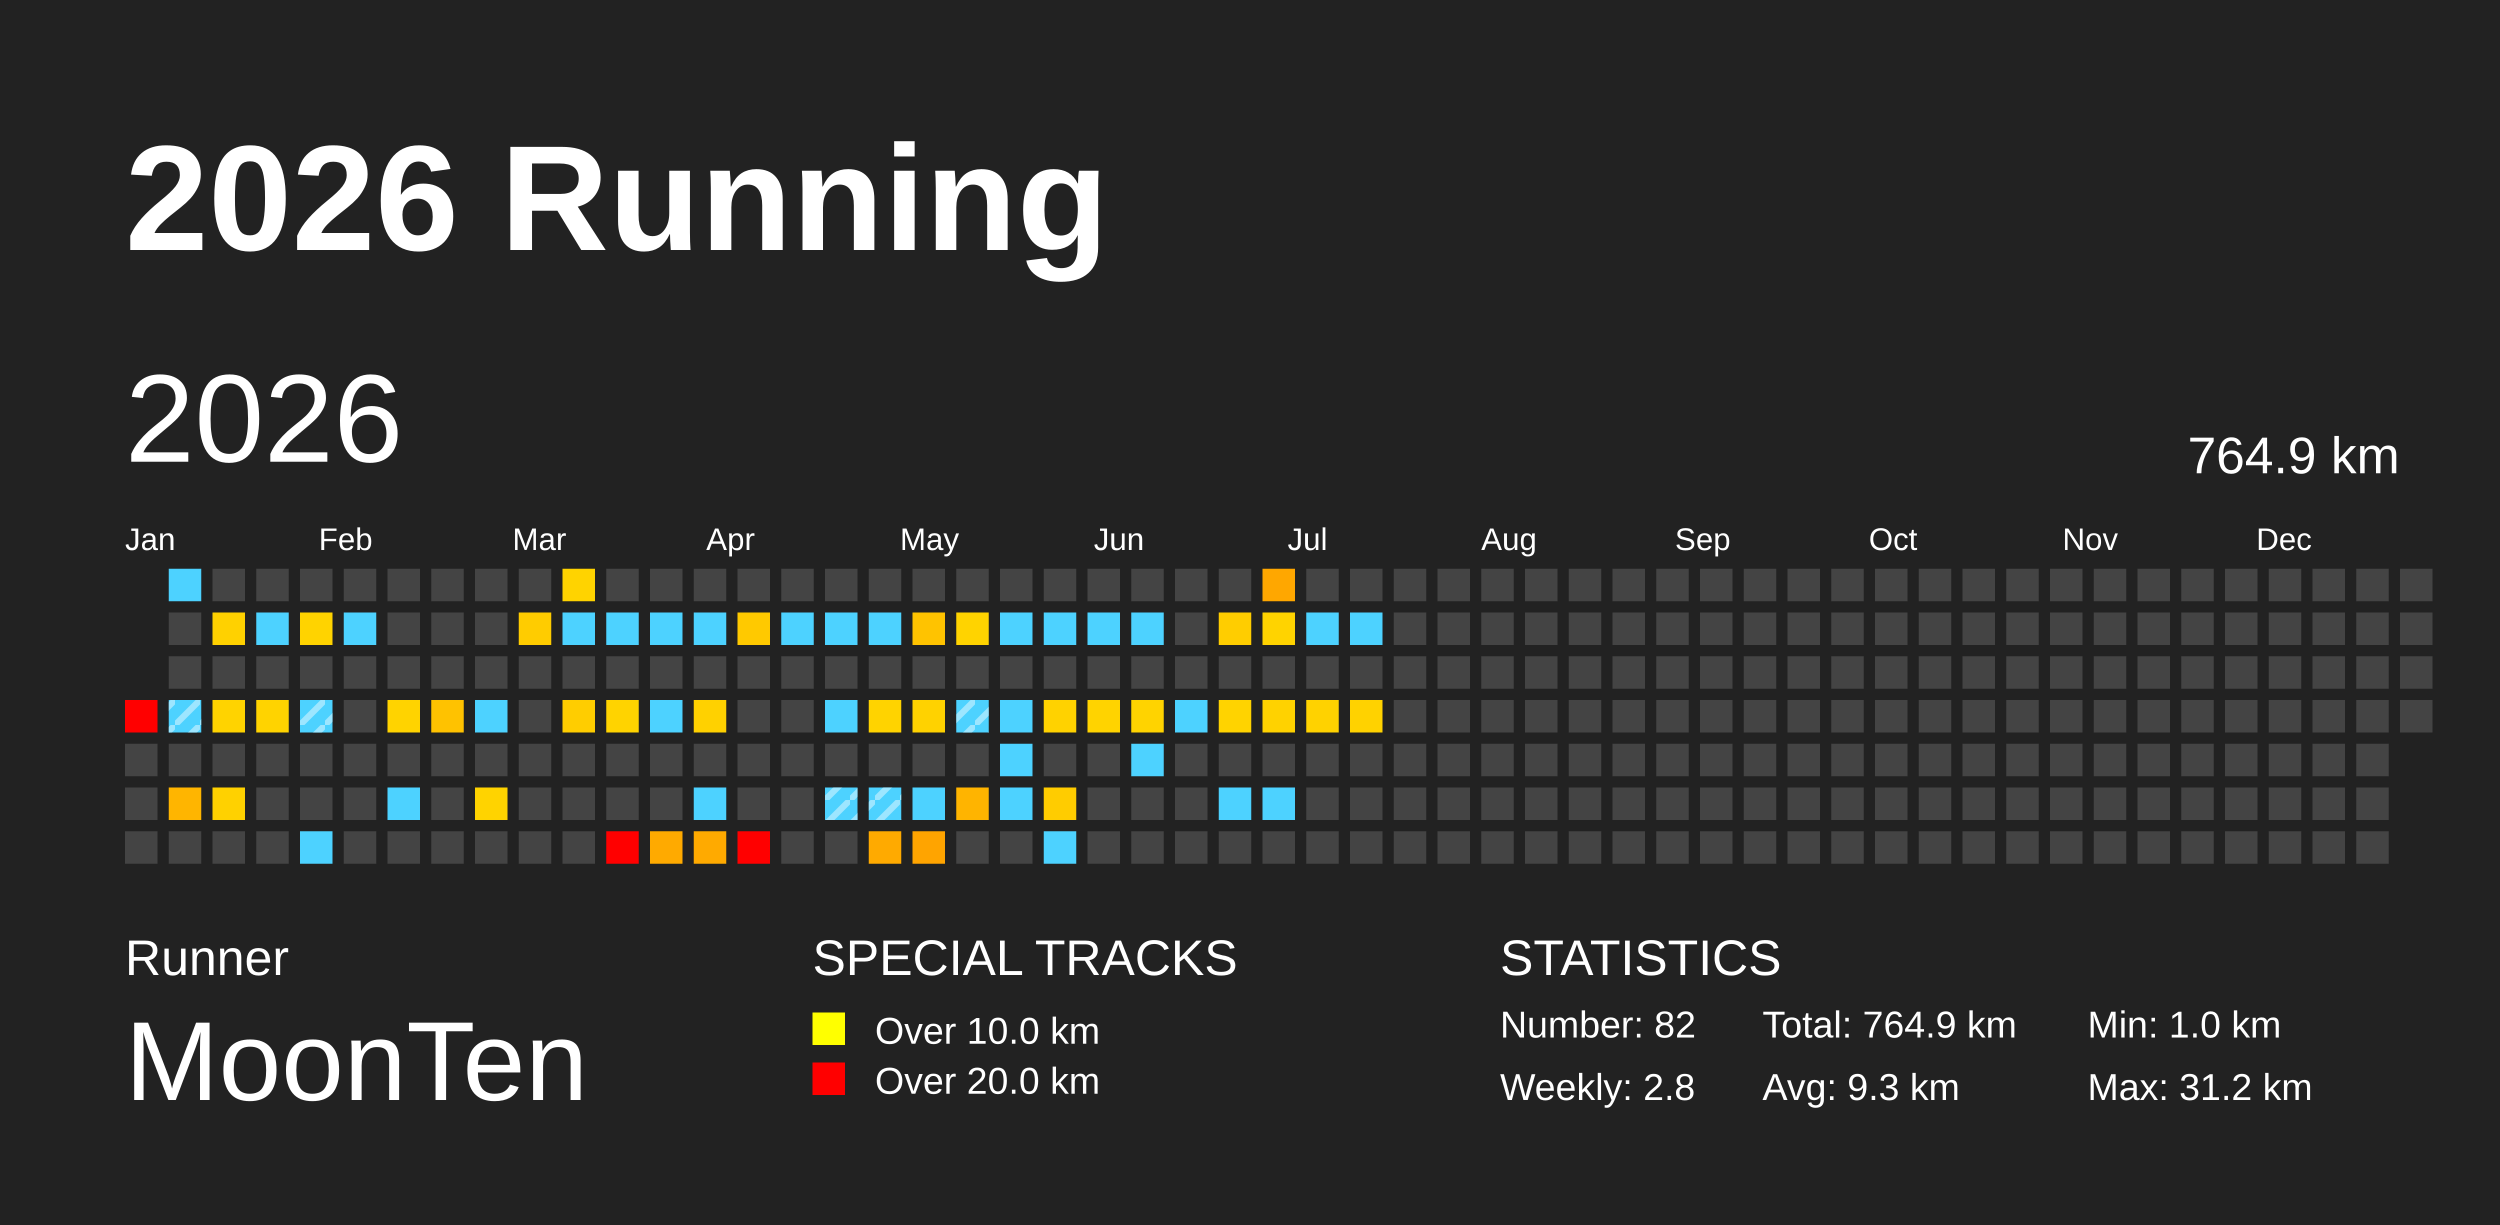
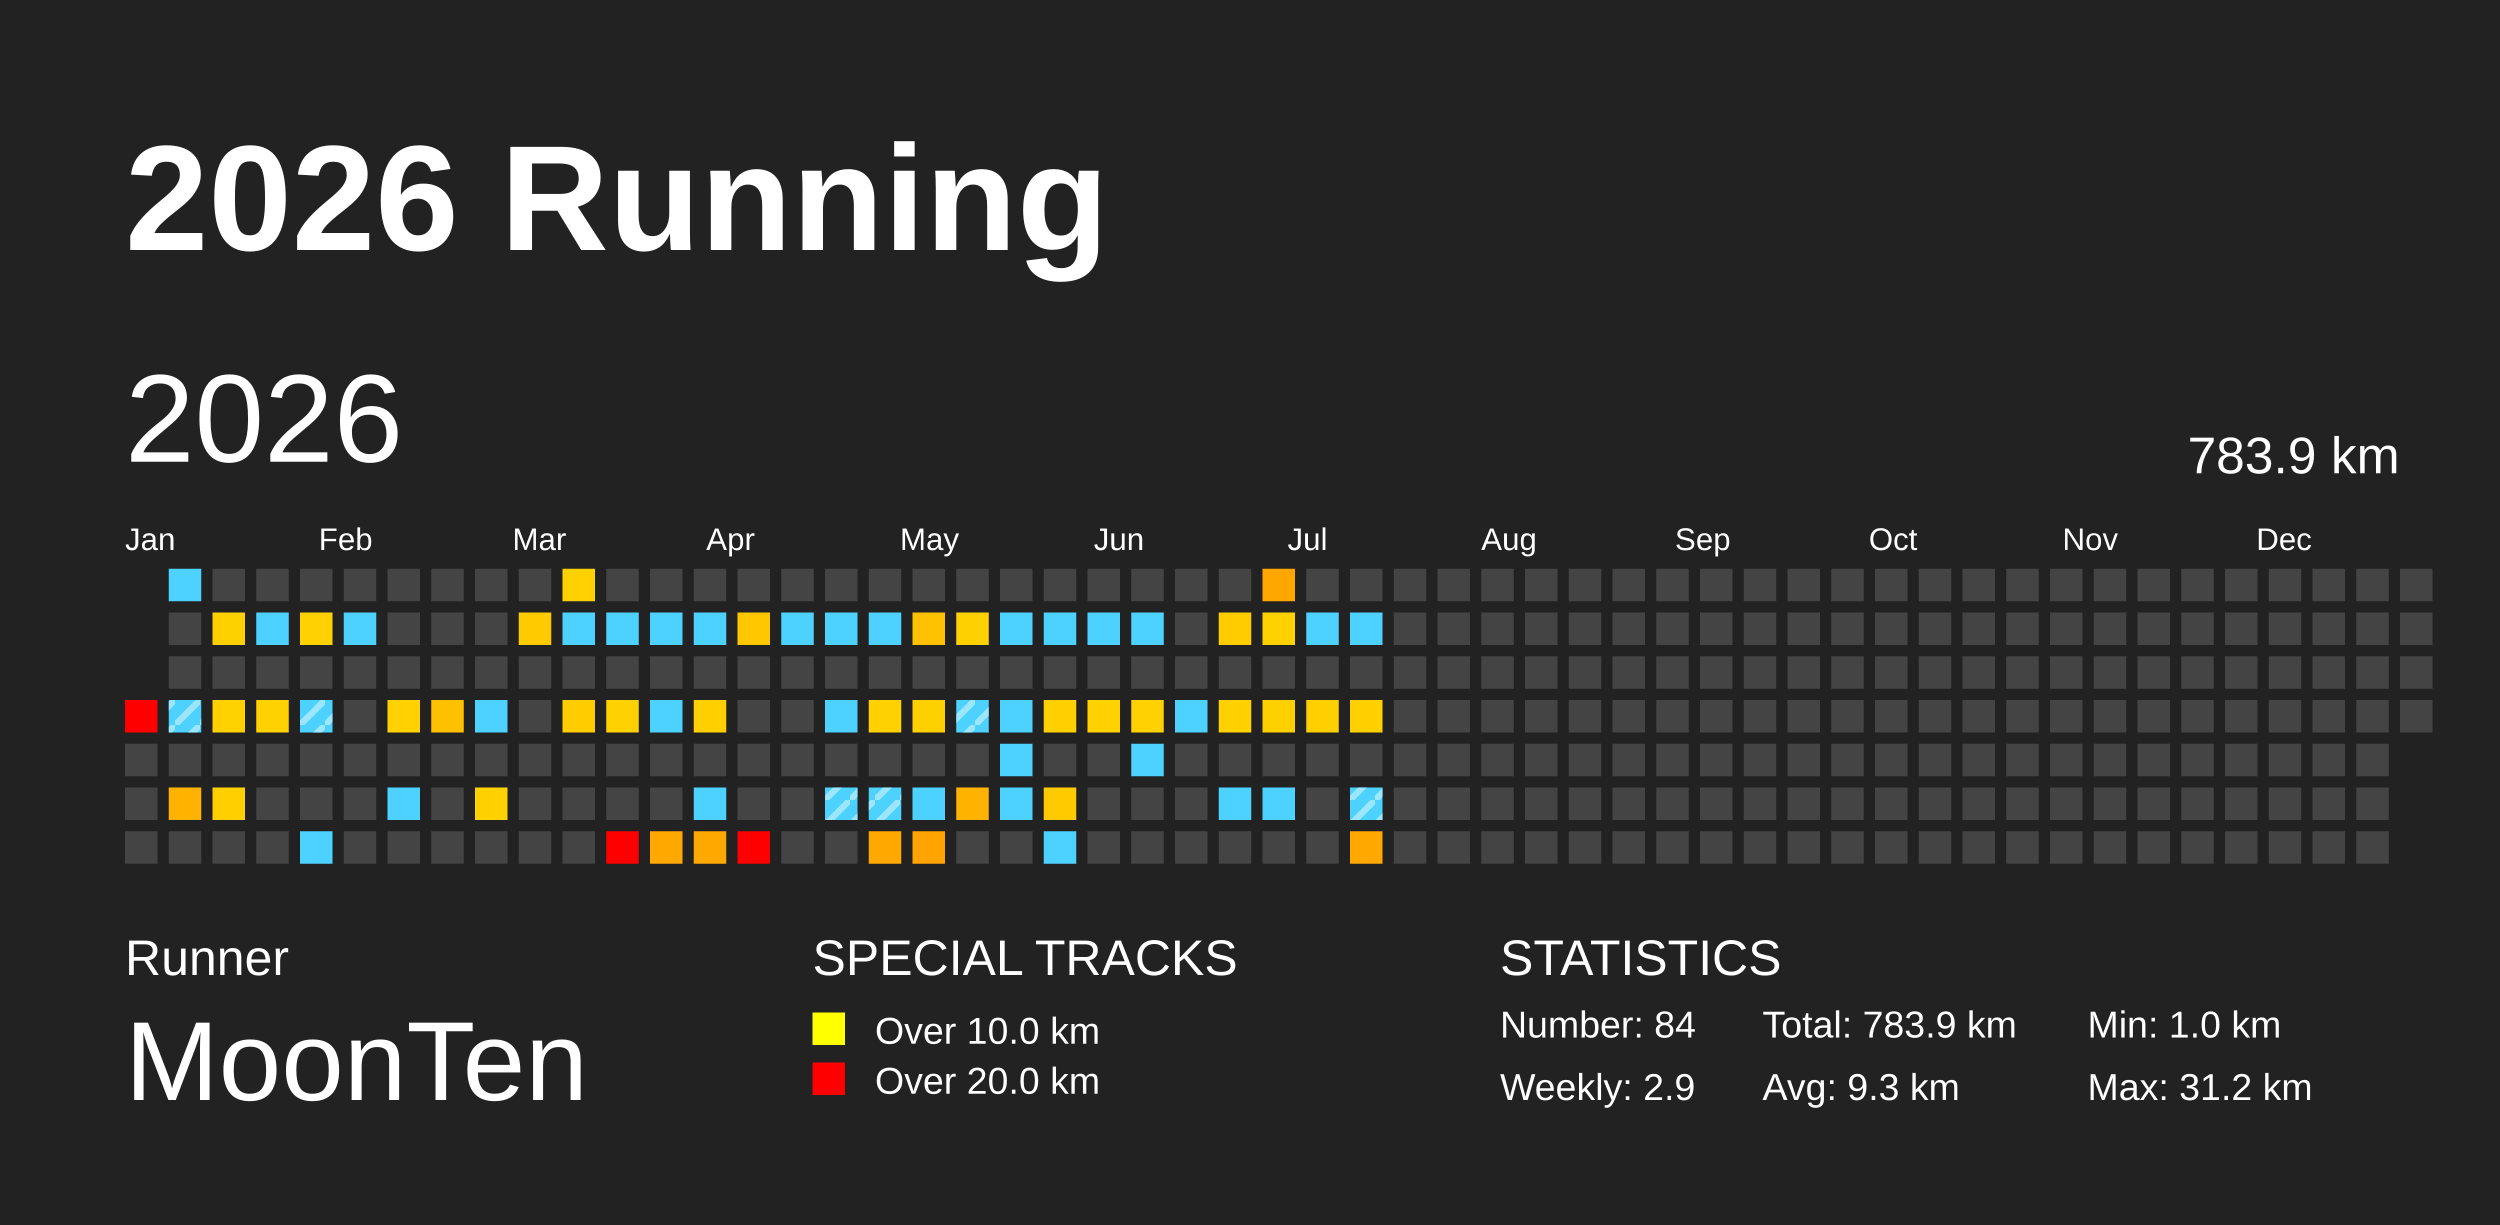
<svg xmlns="http://www.w3.org/2000/svg" baseProfile="full" height="98mm" version="1.1" viewBox="0,0,200,98" width="200mm">
  <defs>
    <pattern height="2" id="indoor-stripe" patternUnits="userSpaceOnUse" width="2">
      <line stroke="white" stroke-opacity="0.45" stroke-width="0.5" x1="0" x2="2" y1="2" y2="0" />
    </pattern>
  </defs>
  <rect fill="#222222" height="98" width="200" x="0" y="0" />
  <text fill="#FFFFFF" style="font-size:12px; font-family:Arial; font-weight:bold;" x="10" y="20">2026 Running</text>
  <text fill="#FFFFFF" style="font-size:4px; font-family:Arial" x="10" y="78">Runner</text>
  <text fill="#FFFFFF" style="font-size:9px; font-family:Arial" x="10" y="88">MoonTen</text>
  <text fill="#FFFFFF" style="font-size:4px; font-family:Arial" x="65" y="78">SPECIAL TRACKS</text>
  <rect fill="yellow" height="2.6" width="2.6" x="65" y="81" />
  <text fill="#FFFFFF" style="font-size:3px; font-family:Arial" x="70" y="83.5">Over 10.0 km</text>
  <rect fill="red" height="2.6" width="2.6" x="65" y="85" />
  <text fill="#FFFFFF" style="font-size:3px; font-family:Arial" x="70" y="87.5">Over 20.0 km</text>
  <text fill="#FFFFFF" style="font-size:4px; font-family:Arial" x="120" y="78">STATISTICS</text>
-   <text fill="#FFFFFF" style="font-size:3px; font-family:Arial" x="120" y="83">Number: 82</text>
-   <text fill="#FFFFFF" style="font-size:3px; font-family:Arial" x="120" y="88">Weekly: 2.8</text>
-   <text fill="#FFFFFF" style="font-size:3px; font-family:Arial" x="141" y="83">Total: 764.9 km</text>
+   <text fill="#FFFFFF" style="font-size:3px; font-family:Arial" x="120" y="83">Number: 84</text>
+   <text fill="#FFFFFF" style="font-size:3px; font-family:Arial" x="120" y="88">Weekly: 2.9</text>
+   <text fill="#FFFFFF" style="font-size:3px; font-family:Arial" x="141" y="83">Total: 783.9 km</text>
  <text fill="#FFFFFF" style="font-size:3px; font-family:Arial" x="141" y="88">Avg: 9.3 km</text>
  <text fill="#FFFFFF" style="font-size:3px; font-family:Arial" x="167" y="83">Min: 1.0 km</text>
  <text fill="#FFFFFF" style="font-size:3px; font-family:Arial" x="167" y="88">Max: 31.2 km</text>
  <text dominant-baseline="hanging" fill="#FFFFFF" style="font-size:10.0px; font-family:Arial;" x="10" y="30">2026</text>
-   <text dominant-baseline="hanging" fill="#FFFFFF" style="font-size:4.125px; font-family:Arial;" x="175" y="35">764.9 km</text>
+   <text dominant-baseline="hanging" fill="#FFFFFF" style="font-size:4.125px; font-family:Arial;" x="175" y="35">783.9 km</text>
  <text fill="#FFFFFF" style="font-size:2.5px; font-family:Arial" x="10.0" y="44">Jan</text>
  <text fill="#FFFFFF" style="font-size:2.5px; font-family:Arial" x="25.5" y="44">Feb</text>
  <text fill="#FFFFFF" style="font-size:2.5px; font-family:Arial" x="41.0" y="44">Mar</text>
  <text fill="#FFFFFF" style="font-size:2.5px; font-family:Arial" x="56.5" y="44">Apr</text>
  <text fill="#FFFFFF" style="font-size:2.5px; font-family:Arial" x="72.0" y="44">May</text>
  <text fill="#FFFFFF" style="font-size:2.5px; font-family:Arial" x="87.5" y="44">Jun</text>
  <text fill="#FFFFFF" style="font-size:2.5px; font-family:Arial" x="103.0" y="44">Jul</text>
  <text fill="#FFFFFF" style="font-size:2.5px; font-family:Arial" x="118.5" y="44">Aug</text>
  <text fill="#FFFFFF" style="font-size:2.5px; font-family:Arial" x="134.0" y="44">Sep</text>
  <text fill="#FFFFFF" style="font-size:2.5px; font-family:Arial" x="149.5" y="44">Oct</text>
  <text fill="#FFFFFF" style="font-size:2.5px; font-family:Arial" x="165.0" y="44">Nov</text>
  <text fill="#FFFFFF" style="font-size:2.5px; font-family:Arial" x="180.5" y="44">Dec</text>
  <rect fill="red" height="2.6" width="2.6" x="10.0" y="56.0" />
  <rect fill="#444444" height="2.6" width="2.6" x="10.0" y="59.5" />
  <rect fill="#444444" height="2.6" width="2.6" x="10.0" y="63.0" />
  <rect fill="#444444" height="2.6" width="2.6" x="10.0" y="66.5" />
  <rect fill="#4dd2ff" height="2.6" width="2.6" x="13.5" y="45.5" />
  <rect fill="#444444" height="2.6" width="2.6" x="13.5" y="49.0" />
  <rect fill="#444444" height="2.6" width="2.6" x="13.5" y="52.5" />
  <rect fill="#4dd2ff" height="2.6" width="2.6" x="13.5" y="56.0" />
  <rect fill="url(#indoor-stripe)" height="2.6" style="pointer-events: none;" width="2.6" x="13.5" y="56.0" />
  <rect fill="#444444" height="2.6" width="2.6" x="13.5" y="59.5" />
-   <rect fill="#ffb500" height="2.6" width="2.6" x="13.5" y="63.0" />
+   <rect fill="#ffb300" height="2.6" width="2.6" x="13.5" y="63.0" />
  <rect fill="#444444" height="2.6" width="2.6" x="13.5" y="66.5" />
  <rect fill="#444444" height="2.6" width="2.6" x="17.0" y="45.5" />
-   <rect fill="#ffd100" height="2.6" width="2.6" x="17.0" y="49.0" />
+   <rect fill="#ffd000" height="2.6" width="2.6" x="17.0" y="49.0" />
  <rect fill="#444444" height="2.6" width="2.6" x="17.0" y="52.5" />
-   <rect fill="#ffd300" height="2.6" width="2.6" x="17.0" y="56.0" />
+   <rect fill="#ffd100" height="2.6" width="2.6" x="17.0" y="56.0" />
  <rect fill="#444444" height="2.6" width="2.6" x="17.0" y="59.5" />
-   <rect fill="#ffd100" height="2.6" width="2.6" x="17.0" y="63.0" />
+   <rect fill="#ffcf00" height="2.6" width="2.6" x="17.0" y="63.0" />
  <rect fill="#444444" height="2.6" width="2.6" x="17.0" y="66.5" />
  <rect fill="#444444" height="2.6" width="2.6" x="20.5" y="45.5" />
  <rect fill="#4dd2ff" height="2.6" width="2.6" x="20.5" y="49.0" />
  <rect fill="#444444" height="2.6" width="2.6" x="20.5" y="52.5" />
-   <rect fill="#ffd300" height="2.6" width="2.6" x="20.5" y="56.0" />
+   <rect fill="#ffd100" height="2.6" width="2.6" x="20.5" y="56.0" />
  <rect fill="#444444" height="2.6" width="2.6" x="20.5" y="59.5" />
  <rect fill="#444444" height="2.6" width="2.6" x="20.5" y="63.0" />
  <rect fill="#444444" height="2.6" width="2.6" x="20.5" y="66.5" />
  <rect fill="#444444" height="2.6" width="2.6" x="24.0" y="45.5" />
-   <rect fill="#ffd300" height="2.6" width="2.6" x="24.0" y="49.0" />
+   <rect fill="#ffd100" height="2.6" width="2.6" x="24.0" y="49.0" />
  <rect fill="#444444" height="2.6" width="2.6" x="24.0" y="52.5" />
  <rect fill="#4dd2ff" height="2.6" width="2.6" x="24.0" y="56.0" />
  <rect fill="url(#indoor-stripe)" height="2.6" style="pointer-events: none;" width="2.6" x="24.0" y="56.0" />
  <rect fill="#444444" height="2.6" width="2.6" x="24.0" y="59.5" />
  <rect fill="#444444" height="2.6" width="2.6" x="24.0" y="63.0" />
  <rect fill="#4dd2ff" height="2.6" width="2.6" x="24.0" y="66.5" />
  <rect fill="#444444" height="2.6" width="2.6" x="27.5" y="45.5" />
  <rect fill="#4dd2ff" height="2.6" width="2.6" x="27.5" y="49.0" />
  <rect fill="#444444" height="2.6" width="2.6" x="27.5" y="52.5" />
  <rect fill="#444444" height="2.6" width="2.6" x="27.5" y="56.0" />
  <rect fill="#444444" height="2.6" width="2.6" x="27.5" y="59.5" />
  <rect fill="#444444" height="2.6" width="2.6" x="27.5" y="63.0" />
  <rect fill="#444444" height="2.6" width="2.6" x="27.5" y="66.5" />
  <rect fill="#444444" height="2.6" width="2.6" x="31.0" y="45.5" />
  <rect fill="#444444" height="2.6" width="2.6" x="31.0" y="49.0" />
  <rect fill="#444444" height="2.6" width="2.6" x="31.0" y="52.5" />
-   <rect fill="#ffd300" height="2.6" width="2.6" x="31.0" y="56.0" />
+   <rect fill="#ffd100" height="2.6" width="2.6" x="31.0" y="56.0" />
  <rect fill="#444444" height="2.6" width="2.6" x="31.0" y="59.5" />
  <rect fill="#4dd2ff" height="2.6" width="2.6" x="31.0" y="63.0" />
  <rect fill="#444444" height="2.6" width="2.6" x="31.0" y="66.5" />
  <rect fill="#444444" height="2.6" width="2.6" x="34.5" y="45.5" />
  <rect fill="#444444" height="2.6" width="2.6" x="34.5" y="49.0" />
  <rect fill="#444444" height="2.6" width="2.6" x="34.5" y="52.5" />
-   <rect fill="#ffc200" height="2.6" width="2.6" x="34.5" y="56.0" />
+   <rect fill="#ffc000" height="2.6" width="2.6" x="34.5" y="56.0" />
  <rect fill="#444444" height="2.6" width="2.6" x="34.5" y="59.5" />
  <rect fill="#444444" height="2.6" width="2.6" x="34.5" y="63.0" />
  <rect fill="#444444" height="2.6" width="2.6" x="34.5" y="66.5" />
  <rect fill="#444444" height="2.6" width="2.6" x="38.0" y="45.5" />
  <rect fill="#444444" height="2.6" width="2.6" x="38.0" y="49.0" />
  <rect fill="#444444" height="2.6" width="2.6" x="38.0" y="52.5" />
  <rect fill="#4dd2ff" height="2.6" width="2.6" x="38.0" y="56.0" />
  <rect fill="#444444" height="2.6" width="2.6" x="38.0" y="59.5" />
-   <rect fill="#ffd300" height="2.6" width="2.6" x="38.0" y="63.0" />
+   <rect fill="#ffd100" height="2.6" width="2.6" x="38.0" y="63.0" />
  <rect fill="#444444" height="2.6" width="2.6" x="38.0" y="66.5" />
  <rect fill="#444444" height="2.6" width="2.6" x="41.5" y="45.5" />
-   <rect fill="#ffcc00" height="2.6" width="2.6" x="41.5" y="49.0" />
+   <rect fill="#ffca00" height="2.6" width="2.6" x="41.5" y="49.0" />
  <rect fill="#444444" height="2.6" width="2.6" x="41.5" y="52.5" />
  <rect fill="#444444" height="2.6" width="2.6" x="41.5" y="56.0" />
  <rect fill="#444444" height="2.6" width="2.6" x="41.5" y="59.5" />
  <rect fill="#444444" height="2.6" width="2.6" x="41.5" y="63.0" />
  <rect fill="#444444" height="2.6" width="2.6" x="41.5" y="66.5" />
-   <rect fill="#ffd300" height="2.6" width="2.6" x="45.0" y="45.5" />
+   <rect fill="#ffd100" height="2.6" width="2.6" x="45.0" y="45.5" />
  <rect fill="#4dd2ff" height="2.6" width="2.6" x="45.0" y="49.0" />
  <rect fill="#444444" height="2.6" width="2.6" x="45.0" y="52.5" />
-   <rect fill="#ffcd00" height="2.6" width="2.6" x="45.0" y="56.0" />
+   <rect fill="#ffcc00" height="2.6" width="2.6" x="45.0" y="56.0" />
  <rect fill="#444444" height="2.6" width="2.6" x="45.0" y="59.5" />
  <rect fill="#444444" height="2.6" width="2.6" x="45.0" y="63.0" />
  <rect fill="#444444" height="2.6" width="2.6" x="45.0" y="66.5" />
  <rect fill="#444444" height="2.6" width="2.6" x="48.5" y="45.5" />
  <rect fill="#4dd2ff" height="2.6" width="2.6" x="48.5" y="49.0" />
  <rect fill="#444444" height="2.6" width="2.6" x="48.5" y="52.5" />
-   <rect fill="#ffd300" height="2.6" width="2.6" x="48.5" y="56.0" />
+   <rect fill="#ffd100" height="2.6" width="2.6" x="48.5" y="56.0" />
  <rect fill="#444444" height="2.6" width="2.6" x="48.5" y="59.5" />
  <rect fill="#444444" height="2.6" width="2.6" x="48.5" y="63.0" />
  <rect fill="red" height="2.6" width="2.6" x="48.5" y="66.5" />
  <rect fill="#444444" height="2.6" width="2.6" x="52.0" y="45.5" />
  <rect fill="#4dd2ff" height="2.6" width="2.6" x="52.0" y="49.0" />
  <rect fill="#444444" height="2.6" width="2.6" x="52.0" y="52.5" />
  <rect fill="#4dd2ff" height="2.6" width="2.6" x="52.0" y="56.0" />
  <rect fill="#444444" height="2.6" width="2.6" x="52.0" y="59.5" />
  <rect fill="#444444" height="2.6" width="2.6" x="52.0" y="63.0" />
-   <rect fill="#ffaa00" height="2.6" width="2.6" x="52.0" y="66.5" />
+   <rect fill="#ffa900" height="2.6" width="2.6" x="52.0" y="66.5" />
  <rect fill="#444444" height="2.6" width="2.6" x="55.5" y="45.5" />
  <rect fill="#4dd2ff" height="2.6" width="2.6" x="55.5" y="49.0" />
  <rect fill="#444444" height="2.6" width="2.6" x="55.5" y="52.5" />
-   <rect fill="#ffd100" height="2.6" width="2.6" x="55.5" y="56.0" />
+   <rect fill="#ffcf00" height="2.6" width="2.6" x="55.5" y="56.0" />
  <rect fill="#444444" height="2.6" width="2.6" x="55.5" y="59.5" />
  <rect fill="#4dd2ff" height="2.6" width="2.6" x="55.5" y="63.0" />
-   <rect fill="#ffaa00" height="2.6" width="2.6" x="55.5" y="66.5" />
+   <rect fill="#ffa900" height="2.6" width="2.6" x="55.5" y="66.5" />
  <rect fill="#444444" height="2.6" width="2.6" x="59.0" y="45.5" />
-   <rect fill="#ffc900" height="2.6" width="2.6" x="59.0" y="49.0" />
+   <rect fill="#ffc700" height="2.6" width="2.6" x="59.0" y="49.0" />
  <rect fill="#444444" height="2.6" width="2.6" x="59.0" y="52.5" />
  <rect fill="#444444" height="2.6" width="2.6" x="59.0" y="56.0" />
  <rect fill="#444444" height="2.6" width="2.6" x="59.0" y="59.5" />
  <rect fill="#444444" height="2.6" width="2.6" x="59.0" y="63.0" />
  <rect fill="red" height="2.6" width="2.6" x="59.0" y="66.5" />
  <rect fill="#444444" height="2.6" width="2.6" x="62.5" y="45.5" />
  <rect fill="#4dd2ff" height="2.6" width="2.6" x="62.5" y="49.0" />
  <rect fill="#444444" height="2.6" width="2.6" x="62.5" y="52.5" />
  <rect fill="#444444" height="2.6" width="2.6" x="62.5" y="56.0" />
  <rect fill="#444444" height="2.6" width="2.6" x="62.5" y="59.5" />
  <rect fill="#444444" height="2.6" width="2.6" x="62.5" y="63.0" />
  <rect fill="#444444" height="2.6" width="2.6" x="62.5" y="66.5" />
  <rect fill="#444444" height="2.6" width="2.6" x="66.0" y="45.5" />
  <rect fill="#4dd2ff" height="2.6" width="2.6" x="66.0" y="49.0" />
  <rect fill="#444444" height="2.6" width="2.6" x="66.0" y="52.5" />
  <rect fill="#4dd2ff" height="2.6" width="2.6" x="66.0" y="56.0" />
  <rect fill="#444444" height="2.6" width="2.6" x="66.0" y="59.5" />
  <rect fill="#4dd2ff" height="2.6" width="2.6" x="66.0" y="63.0" />
  <rect fill="url(#indoor-stripe)" height="2.6" style="pointer-events: none;" width="2.6" x="66.0" y="63.0" />
  <rect fill="#444444" height="2.6" width="2.6" x="66.0" y="66.5" />
  <rect fill="#444444" height="2.6" width="2.6" x="69.5" y="45.5" />
  <rect fill="#4dd2ff" height="2.6" width="2.6" x="69.5" y="49.0" />
  <rect fill="#444444" height="2.6" width="2.6" x="69.5" y="52.5" />
-   <rect fill="#ffd300" height="2.6" width="2.6" x="69.5" y="56.0" />
+   <rect fill="#ffd100" height="2.6" width="2.6" x="69.5" y="56.0" />
  <rect fill="#444444" height="2.6" width="2.6" x="69.5" y="59.5" />
  <rect fill="#4dd2ff" height="2.6" width="2.6" x="69.5" y="63.0" />
  <rect fill="url(#indoor-stripe)" height="2.6" style="pointer-events: none;" width="2.6" x="69.5" y="63.0" />
-   <rect fill="#ffaa00" height="2.6" width="2.6" x="69.5" y="66.5" />
+   <rect fill="#ffa900" height="2.6" width="2.6" x="69.5" y="66.5" />
  <rect fill="#444444" height="2.6" width="2.6" x="73.0" y="45.5" />
-   <rect fill="#ffc300" height="2.6" width="2.6" x="73.0" y="49.0" />
+   <rect fill="#ffc100" height="2.6" width="2.6" x="73.0" y="49.0" />
  <rect fill="#444444" height="2.6" width="2.6" x="73.0" y="52.5" />
-   <rect fill="#ffd200" height="2.6" width="2.6" x="73.0" y="56.0" />
+   <rect fill="#ffd000" height="2.6" width="2.6" x="73.0" y="56.0" />
  <rect fill="#444444" height="2.6" width="2.6" x="73.0" y="59.5" />
  <rect fill="#4dd2ff" height="2.6" width="2.6" x="73.0" y="63.0" />
-   <rect fill="#ffa400" height="2.6" width="2.6" x="73.0" y="66.5" />
+   <rect fill="#ffa300" height="2.6" width="2.6" x="73.0" y="66.5" />
  <rect fill="#444444" height="2.6" width="2.6" x="76.5" y="45.5" />
-   <rect fill="#ffd300" height="2.6" width="2.6" x="76.5" y="49.0" />
+   <rect fill="#ffd100" height="2.6" width="2.6" x="76.5" y="49.0" />
  <rect fill="#444444" height="2.6" width="2.6" x="76.5" y="52.5" />
  <rect fill="#4dd2ff" height="2.6" width="2.6" x="76.5" y="56.0" />
  <rect fill="url(#indoor-stripe)" height="2.6" style="pointer-events: none;" width="2.6" x="76.5" y="56.0" />
  <rect fill="#444444" height="2.6" width="2.6" x="76.5" y="59.5" />
-   <rect fill="#ffb400" height="2.6" width="2.6" x="76.5" y="63.0" />
+   <rect fill="#ffb300" height="2.6" width="2.6" x="76.5" y="63.0" />
  <rect fill="#444444" height="2.6" width="2.6" x="76.5" y="66.5" />
  <rect fill="#444444" height="2.6" width="2.6" x="80.0" y="45.5" />
  <rect fill="#4dd2ff" height="2.6" width="2.6" x="80.0" y="49.0" />
  <rect fill="#444444" height="2.6" width="2.6" x="80.0" y="52.5" />
  <rect fill="#4dd2ff" height="2.6" width="2.6" x="80.0" y="56.0" />
  <rect fill="#4dd2ff" height="2.6" width="2.6" x="80.0" y="59.5" />
  <rect fill="#4dd2ff" height="2.6" width="2.6" x="80.0" y="63.0" />
  <rect fill="#444444" height="2.6" width="2.6" x="80.0" y="66.5" />
  <rect fill="#444444" height="2.6" width="2.6" x="83.5" y="45.5" />
  <rect fill="#4dd2ff" height="2.6" width="2.6" x="83.5" y="49.0" />
  <rect fill="#444444" height="2.6" width="2.6" x="83.5" y="52.5" />
-   <rect fill="#ffd200" height="2.6" width="2.6" x="83.5" y="56.0" />
+   <rect fill="#ffd000" height="2.6" width="2.6" x="83.5" y="56.0" />
  <rect fill="#444444" height="2.6" width="2.6" x="83.5" y="59.5" />
-   <rect fill="#ffcc00" height="2.6" width="2.6" x="83.5" y="63.0" />
+   <rect fill="#ffca00" height="2.6" width="2.6" x="83.5" y="63.0" />
  <rect fill="#4dd2ff" height="2.6" width="2.6" x="83.5" y="66.5" />
  <rect fill="#444444" height="2.6" width="2.6" x="87.0" y="45.5" />
  <rect fill="#4dd2ff" height="2.6" width="2.6" x="87.0" y="49.0" />
  <rect fill="#444444" height="2.6" width="2.6" x="87.0" y="52.5" />
-   <rect fill="#ffd300" height="2.6" width="2.6" x="87.0" y="56.0" />
+   <rect fill="#ffd100" height="2.6" width="2.6" x="87.0" y="56.0" />
  <rect fill="#444444" height="2.6" width="2.6" x="87.0" y="59.5" />
  <rect fill="#444444" height="2.6" width="2.6" x="87.0" y="63.0" />
  <rect fill="#444444" height="2.6" width="2.6" x="87.0" y="66.5" />
  <rect fill="#444444" height="2.6" width="2.6" x="90.5" y="45.5" />
  <rect fill="#4dd2ff" height="2.6" width="2.6" x="90.5" y="49.0" />
  <rect fill="#444444" height="2.6" width="2.6" x="90.5" y="52.5" />
-   <rect fill="#ffd300" height="2.6" width="2.6" x="90.5" y="56.0" />
+   <rect fill="#ffd100" height="2.6" width="2.6" x="90.5" y="56.0" />
  <rect fill="#4dd2ff" height="2.6" width="2.6" x="90.5" y="59.5" />
  <rect fill="#444444" height="2.6" width="2.6" x="90.5" y="63.0" />
  <rect fill="#444444" height="2.6" width="2.6" x="90.5" y="66.5" />
  <rect fill="#444444" height="2.6" width="2.6" x="94.0" y="45.5" />
  <rect fill="#444444" height="2.6" width="2.6" x="94.0" y="49.0" />
  <rect fill="#444444" height="2.6" width="2.6" x="94.0" y="52.5" />
  <rect fill="#4dd2ff" height="2.6" width="2.6" x="94.0" y="56.0" />
  <rect fill="#444444" height="2.6" width="2.6" x="94.0" y="59.5" />
  <rect fill="#444444" height="2.6" width="2.6" x="94.0" y="63.0" />
  <rect fill="#444444" height="2.6" width="2.6" x="94.0" y="66.5" />
  <rect fill="#444444" height="2.6" width="2.6" x="97.5" y="45.5" />
-   <rect fill="#ffcd00" height="2.6" width="2.6" x="97.5" y="49.0" />
+   <rect fill="#ffcc00" height="2.6" width="2.6" x="97.5" y="49.0" />
  <rect fill="#444444" height="2.6" width="2.6" x="97.5" y="52.5" />
-   <rect fill="#ffd300" height="2.6" width="2.6" x="97.5" y="56.0" />
+   <rect fill="#ffd100" height="2.6" width="2.6" x="97.5" y="56.0" />
  <rect fill="#444444" height="2.6" width="2.6" x="97.5" y="59.5" />
  <rect fill="#4dd2ff" height="2.6" width="2.6" x="97.5" y="63.0" />
  <rect fill="#444444" height="2.6" width="2.6" x="97.5" y="66.5" />
-   <rect fill="#ffa700" height="2.6" width="2.6" x="101.0" y="45.5" />
-   <rect fill="#ffd300" height="2.6" width="2.6" x="101.0" y="49.0" />
+   <rect fill="#ffa600" height="2.6" width="2.6" x="101.0" y="45.5" />
+   <rect fill="#ffd100" height="2.6" width="2.6" x="101.0" y="49.0" />
  <rect fill="#444444" height="2.6" width="2.6" x="101.0" y="52.5" />
-   <rect fill="#ffd200" height="2.6" width="2.6" x="101.0" y="56.0" />
+   <rect fill="#ffd000" height="2.6" width="2.6" x="101.0" y="56.0" />
  <rect fill="#444444" height="2.6" width="2.6" x="101.0" y="59.5" />
  <rect fill="#4dd2ff" height="2.6" width="2.6" x="101.0" y="63.0" />
  <rect fill="#444444" height="2.6" width="2.6" x="101.0" y="66.5" />
  <rect fill="#444444" height="2.6" width="2.6" x="104.5" y="45.5" />
  <rect fill="#4dd2ff" height="2.6" width="2.6" x="104.5" y="49.0" />
  <rect fill="#444444" height="2.6" width="2.6" x="104.5" y="52.5" />
-   <rect fill="#ffd200" height="2.6" width="2.6" x="104.5" y="56.0" />
+   <rect fill="#ffd000" height="2.6" width="2.6" x="104.5" y="56.0" />
  <rect fill="#444444" height="2.6" width="2.6" x="104.5" y="59.5" />
  <rect fill="#444444" height="2.6" width="2.6" x="104.5" y="63.0" />
  <rect fill="#444444" height="2.6" width="2.6" x="104.5" y="66.5" />
  <rect fill="#444444" height="2.6" width="2.6" x="108.0" y="45.5" />
  <rect fill="#4dd2ff" height="2.6" width="2.6" x="108.0" y="49.0" />
  <rect fill="#444444" height="2.6" width="2.6" x="108.0" y="52.5" />
-   <rect fill="#ffd200" height="2.6" width="2.6" x="108.0" y="56.0" />
+   <rect fill="#ffd000" height="2.6" width="2.6" x="108.0" y="56.0" />
  <rect fill="#444444" height="2.6" width="2.6" x="108.0" y="59.5" />
-   <rect fill="#444444" height="2.6" width="2.6" x="108.0" y="63.0" />
-   <rect fill="#444444" height="2.6" width="2.6" x="108.0" y="66.5" />
+   <rect fill="#4dd2ff" height="2.6" width="2.6" x="108.0" y="63.0" />
+   <rect fill="url(#indoor-stripe)" height="2.6" style="pointer-events: none;" width="2.6" x="108.0" y="63.0" />
+   <rect fill="#ffa900" height="2.6" width="2.6" x="108.0" y="66.5" />
  <rect fill="#444444" height="2.6" width="2.6" x="111.5" y="45.5" />
  <rect fill="#444444" height="2.6" width="2.6" x="111.5" y="49.0" />
  <rect fill="#444444" height="2.6" width="2.6" x="111.5" y="52.5" />
  <rect fill="#444444" height="2.6" width="2.6" x="111.5" y="56.0" />
  <rect fill="#444444" height="2.6" width="2.6" x="111.5" y="59.5" />
  <rect fill="#444444" height="2.6" width="2.6" x="111.5" y="63.0" />
  <rect fill="#444444" height="2.6" width="2.6" x="111.5" y="66.5" />
  <rect fill="#444444" height="2.6" width="2.6" x="115.0" y="45.5" />
  <rect fill="#444444" height="2.6" width="2.6" x="115.0" y="49.0" />
  <rect fill="#444444" height="2.6" width="2.6" x="115.0" y="52.5" />
  <rect fill="#444444" height="2.6" width="2.6" x="115.0" y="56.0" />
  <rect fill="#444444" height="2.6" width="2.6" x="115.0" y="59.5" />
  <rect fill="#444444" height="2.6" width="2.6" x="115.0" y="63.0" />
  <rect fill="#444444" height="2.6" width="2.6" x="115.0" y="66.5" />
  <rect fill="#444444" height="2.6" width="2.6" x="118.5" y="45.5" />
  <rect fill="#444444" height="2.6" width="2.6" x="118.5" y="49.0" />
  <rect fill="#444444" height="2.6" width="2.6" x="118.5" y="52.5" />
  <rect fill="#444444" height="2.6" width="2.6" x="118.5" y="56.0" />
  <rect fill="#444444" height="2.6" width="2.6" x="118.5" y="59.5" />
  <rect fill="#444444" height="2.6" width="2.6" x="118.5" y="63.0" />
  <rect fill="#444444" height="2.6" width="2.6" x="118.5" y="66.5" />
  <rect fill="#444444" height="2.6" width="2.6" x="122.0" y="45.5" />
  <rect fill="#444444" height="2.6" width="2.6" x="122.0" y="49.0" />
  <rect fill="#444444" height="2.6" width="2.6" x="122.0" y="52.5" />
  <rect fill="#444444" height="2.6" width="2.6" x="122.0" y="56.0" />
  <rect fill="#444444" height="2.6" width="2.6" x="122.0" y="59.5" />
  <rect fill="#444444" height="2.6" width="2.6" x="122.0" y="63.0" />
  <rect fill="#444444" height="2.6" width="2.6" x="122.0" y="66.5" />
  <rect fill="#444444" height="2.6" width="2.6" x="125.5" y="45.5" />
  <rect fill="#444444" height="2.6" width="2.6" x="125.5" y="49.0" />
  <rect fill="#444444" height="2.6" width="2.6" x="125.5" y="52.5" />
  <rect fill="#444444" height="2.6" width="2.6" x="125.5" y="56.0" />
  <rect fill="#444444" height="2.6" width="2.6" x="125.5" y="59.5" />
  <rect fill="#444444" height="2.6" width="2.6" x="125.5" y="63.0" />
  <rect fill="#444444" height="2.6" width="2.6" x="125.5" y="66.5" />
  <rect fill="#444444" height="2.6" width="2.6" x="129.0" y="45.5" />
  <rect fill="#444444" height="2.6" width="2.6" x="129.0" y="49.0" />
  <rect fill="#444444" height="2.6" width="2.6" x="129.0" y="52.5" />
  <rect fill="#444444" height="2.6" width="2.6" x="129.0" y="56.0" />
  <rect fill="#444444" height="2.6" width="2.6" x="129.0" y="59.5" />
  <rect fill="#444444" height="2.6" width="2.6" x="129.0" y="63.0" />
  <rect fill="#444444" height="2.6" width="2.6" x="129.0" y="66.5" />
  <rect fill="#444444" height="2.6" width="2.6" x="132.5" y="45.5" />
  <rect fill="#444444" height="2.6" width="2.6" x="132.5" y="49.0" />
  <rect fill="#444444" height="2.6" width="2.6" x="132.5" y="52.5" />
  <rect fill="#444444" height="2.6" width="2.6" x="132.5" y="56.0" />
  <rect fill="#444444" height="2.6" width="2.6" x="132.5" y="59.5" />
  <rect fill="#444444" height="2.6" width="2.6" x="132.5" y="63.0" />
  <rect fill="#444444" height="2.6" width="2.6" x="132.5" y="66.5" />
  <rect fill="#444444" height="2.6" width="2.6" x="136.0" y="45.5" />
  <rect fill="#444444" height="2.6" width="2.6" x="136.0" y="49.0" />
  <rect fill="#444444" height="2.6" width="2.6" x="136.0" y="52.5" />
  <rect fill="#444444" height="2.6" width="2.6" x="136.0" y="56.0" />
  <rect fill="#444444" height="2.6" width="2.6" x="136.0" y="59.5" />
  <rect fill="#444444" height="2.6" width="2.6" x="136.0" y="63.0" />
  <rect fill="#444444" height="2.6" width="2.6" x="136.0" y="66.5" />
  <rect fill="#444444" height="2.6" width="2.6" x="139.5" y="45.5" />
  <rect fill="#444444" height="2.6" width="2.6" x="139.5" y="49.0" />
  <rect fill="#444444" height="2.6" width="2.6" x="139.5" y="52.5" />
  <rect fill="#444444" height="2.6" width="2.6" x="139.5" y="56.0" />
  <rect fill="#444444" height="2.6" width="2.6" x="139.5" y="59.5" />
  <rect fill="#444444" height="2.6" width="2.6" x="139.5" y="63.0" />
  <rect fill="#444444" height="2.6" width="2.6" x="139.5" y="66.5" />
  <rect fill="#444444" height="2.6" width="2.6" x="143.0" y="45.5" />
  <rect fill="#444444" height="2.6" width="2.6" x="143.0" y="49.0" />
  <rect fill="#444444" height="2.6" width="2.6" x="143.0" y="52.5" />
  <rect fill="#444444" height="2.6" width="2.6" x="143.0" y="56.0" />
  <rect fill="#444444" height="2.6" width="2.6" x="143.0" y="59.5" />
  <rect fill="#444444" height="2.6" width="2.6" x="143.0" y="63.0" />
  <rect fill="#444444" height="2.6" width="2.6" x="143.0" y="66.5" />
  <rect fill="#444444" height="2.6" width="2.6" x="146.5" y="45.5" />
  <rect fill="#444444" height="2.6" width="2.6" x="146.5" y="49.0" />
  <rect fill="#444444" height="2.6" width="2.6" x="146.5" y="52.5" />
  <rect fill="#444444" height="2.6" width="2.6" x="146.5" y="56.0" />
  <rect fill="#444444" height="2.6" width="2.6" x="146.5" y="59.5" />
  <rect fill="#444444" height="2.6" width="2.6" x="146.5" y="63.0" />
  <rect fill="#444444" height="2.6" width="2.6" x="146.5" y="66.5" />
  <rect fill="#444444" height="2.6" width="2.6" x="150.0" y="45.5" />
  <rect fill="#444444" height="2.6" width="2.6" x="150.0" y="49.0" />
  <rect fill="#444444" height="2.6" width="2.6" x="150.0" y="52.5" />
  <rect fill="#444444" height="2.6" width="2.6" x="150.0" y="56.0" />
  <rect fill="#444444" height="2.6" width="2.6" x="150.0" y="59.5" />
  <rect fill="#444444" height="2.6" width="2.6" x="150.0" y="63.0" />
  <rect fill="#444444" height="2.6" width="2.6" x="150.0" y="66.5" />
  <rect fill="#444444" height="2.6" width="2.6" x="153.5" y="45.5" />
  <rect fill="#444444" height="2.6" width="2.6" x="153.5" y="49.0" />
  <rect fill="#444444" height="2.6" width="2.6" x="153.5" y="52.5" />
  <rect fill="#444444" height="2.6" width="2.6" x="153.5" y="56.0" />
  <rect fill="#444444" height="2.6" width="2.6" x="153.5" y="59.5" />
  <rect fill="#444444" height="2.6" width="2.6" x="153.5" y="63.0" />
  <rect fill="#444444" height="2.6" width="2.6" x="153.5" y="66.5" />
  <rect fill="#444444" height="2.6" width="2.6" x="157.0" y="45.5" />
  <rect fill="#444444" height="2.6" width="2.6" x="157.0" y="49.0" />
  <rect fill="#444444" height="2.6" width="2.6" x="157.0" y="52.5" />
  <rect fill="#444444" height="2.6" width="2.6" x="157.0" y="56.0" />
  <rect fill="#444444" height="2.6" width="2.6" x="157.0" y="59.5" />
  <rect fill="#444444" height="2.6" width="2.6" x="157.0" y="63.0" />
  <rect fill="#444444" height="2.6" width="2.6" x="157.0" y="66.5" />
  <rect fill="#444444" height="2.6" width="2.6" x="160.5" y="45.5" />
  <rect fill="#444444" height="2.6" width="2.6" x="160.5" y="49.0" />
  <rect fill="#444444" height="2.6" width="2.6" x="160.5" y="52.5" />
  <rect fill="#444444" height="2.6" width="2.6" x="160.5" y="56.0" />
  <rect fill="#444444" height="2.6" width="2.6" x="160.5" y="59.5" />
  <rect fill="#444444" height="2.6" width="2.6" x="160.5" y="63.0" />
  <rect fill="#444444" height="2.6" width="2.6" x="160.5" y="66.5" />
  <rect fill="#444444" height="2.6" width="2.6" x="164.0" y="45.5" />
  <rect fill="#444444" height="2.6" width="2.6" x="164.0" y="49.0" />
  <rect fill="#444444" height="2.6" width="2.6" x="164.0" y="52.5" />
  <rect fill="#444444" height="2.6" width="2.6" x="164.0" y="56.0" />
  <rect fill="#444444" height="2.6" width="2.6" x="164.0" y="59.5" />
  <rect fill="#444444" height="2.6" width="2.6" x="164.0" y="63.0" />
  <rect fill="#444444" height="2.6" width="2.6" x="164.0" y="66.5" />
  <rect fill="#444444" height="2.6" width="2.6" x="167.5" y="45.5" />
  <rect fill="#444444" height="2.6" width="2.6" x="167.5" y="49.0" />
  <rect fill="#444444" height="2.6" width="2.6" x="167.5" y="52.5" />
  <rect fill="#444444" height="2.6" width="2.6" x="167.5" y="56.0" />
  <rect fill="#444444" height="2.6" width="2.6" x="167.5" y="59.5" />
  <rect fill="#444444" height="2.6" width="2.6" x="167.5" y="63.0" />
  <rect fill="#444444" height="2.6" width="2.6" x="167.5" y="66.5" />
  <rect fill="#444444" height="2.6" width="2.6" x="171.0" y="45.5" />
  <rect fill="#444444" height="2.6" width="2.6" x="171.0" y="49.0" />
  <rect fill="#444444" height="2.6" width="2.6" x="171.0" y="52.5" />
  <rect fill="#444444" height="2.6" width="2.6" x="171.0" y="56.0" />
  <rect fill="#444444" height="2.6" width="2.6" x="171.0" y="59.5" />
  <rect fill="#444444" height="2.6" width="2.6" x="171.0" y="63.0" />
  <rect fill="#444444" height="2.6" width="2.6" x="171.0" y="66.5" />
  <rect fill="#444444" height="2.6" width="2.6" x="174.5" y="45.5" />
  <rect fill="#444444" height="2.6" width="2.6" x="174.5" y="49.0" />
  <rect fill="#444444" height="2.6" width="2.6" x="174.5" y="52.5" />
  <rect fill="#444444" height="2.6" width="2.6" x="174.5" y="56.0" />
  <rect fill="#444444" height="2.6" width="2.6" x="174.5" y="59.5" />
  <rect fill="#444444" height="2.6" width="2.6" x="174.5" y="63.0" />
  <rect fill="#444444" height="2.6" width="2.6" x="174.5" y="66.5" />
  <rect fill="#444444" height="2.6" width="2.6" x="178.0" y="45.5" />
  <rect fill="#444444" height="2.6" width="2.6" x="178.0" y="49.0" />
  <rect fill="#444444" height="2.6" width="2.6" x="178.0" y="52.5" />
  <rect fill="#444444" height="2.6" width="2.6" x="178.0" y="56.0" />
  <rect fill="#444444" height="2.6" width="2.6" x="178.0" y="59.5" />
  <rect fill="#444444" height="2.6" width="2.6" x="178.0" y="63.0" />
  <rect fill="#444444" height="2.6" width="2.6" x="178.0" y="66.5" />
  <rect fill="#444444" height="2.6" width="2.6" x="181.5" y="45.5" />
  <rect fill="#444444" height="2.6" width="2.6" x="181.5" y="49.0" />
  <rect fill="#444444" height="2.6" width="2.6" x="181.5" y="52.5" />
  <rect fill="#444444" height="2.6" width="2.6" x="181.5" y="56.0" />
  <rect fill="#444444" height="2.6" width="2.6" x="181.5" y="59.5" />
  <rect fill="#444444" height="2.6" width="2.6" x="181.5" y="63.0" />
  <rect fill="#444444" height="2.6" width="2.6" x="181.5" y="66.5" />
  <rect fill="#444444" height="2.6" width="2.6" x="185.0" y="45.5" />
  <rect fill="#444444" height="2.6" width="2.6" x="185.0" y="49.0" />
  <rect fill="#444444" height="2.6" width="2.6" x="185.0" y="52.5" />
  <rect fill="#444444" height="2.6" width="2.6" x="185.0" y="56.0" />
  <rect fill="#444444" height="2.6" width="2.6" x="185.0" y="59.5" />
  <rect fill="#444444" height="2.6" width="2.6" x="185.0" y="63.0" />
  <rect fill="#444444" height="2.6" width="2.6" x="185.0" y="66.5" />
  <rect fill="#444444" height="2.6" width="2.6" x="188.5" y="45.5" />
  <rect fill="#444444" height="2.6" width="2.6" x="188.5" y="49.0" />
  <rect fill="#444444" height="2.6" width="2.6" x="188.5" y="52.5" />
  <rect fill="#444444" height="2.6" width="2.6" x="188.5" y="56.0" />
  <rect fill="#444444" height="2.6" width="2.6" x="188.5" y="59.5" />
  <rect fill="#444444" height="2.6" width="2.6" x="188.5" y="63.0" />
  <rect fill="#444444" height="2.6" width="2.6" x="188.5" y="66.5" />
  <rect fill="#444444" height="2.6" width="2.6" x="192.0" y="45.5" />
  <rect fill="#444444" height="2.6" width="2.6" x="192.0" y="49.0" />
  <rect fill="#444444" height="2.6" width="2.6" x="192.0" y="52.5" />
  <rect fill="#444444" height="2.6" width="2.6" x="192.0" y="56.0" />
</svg>
